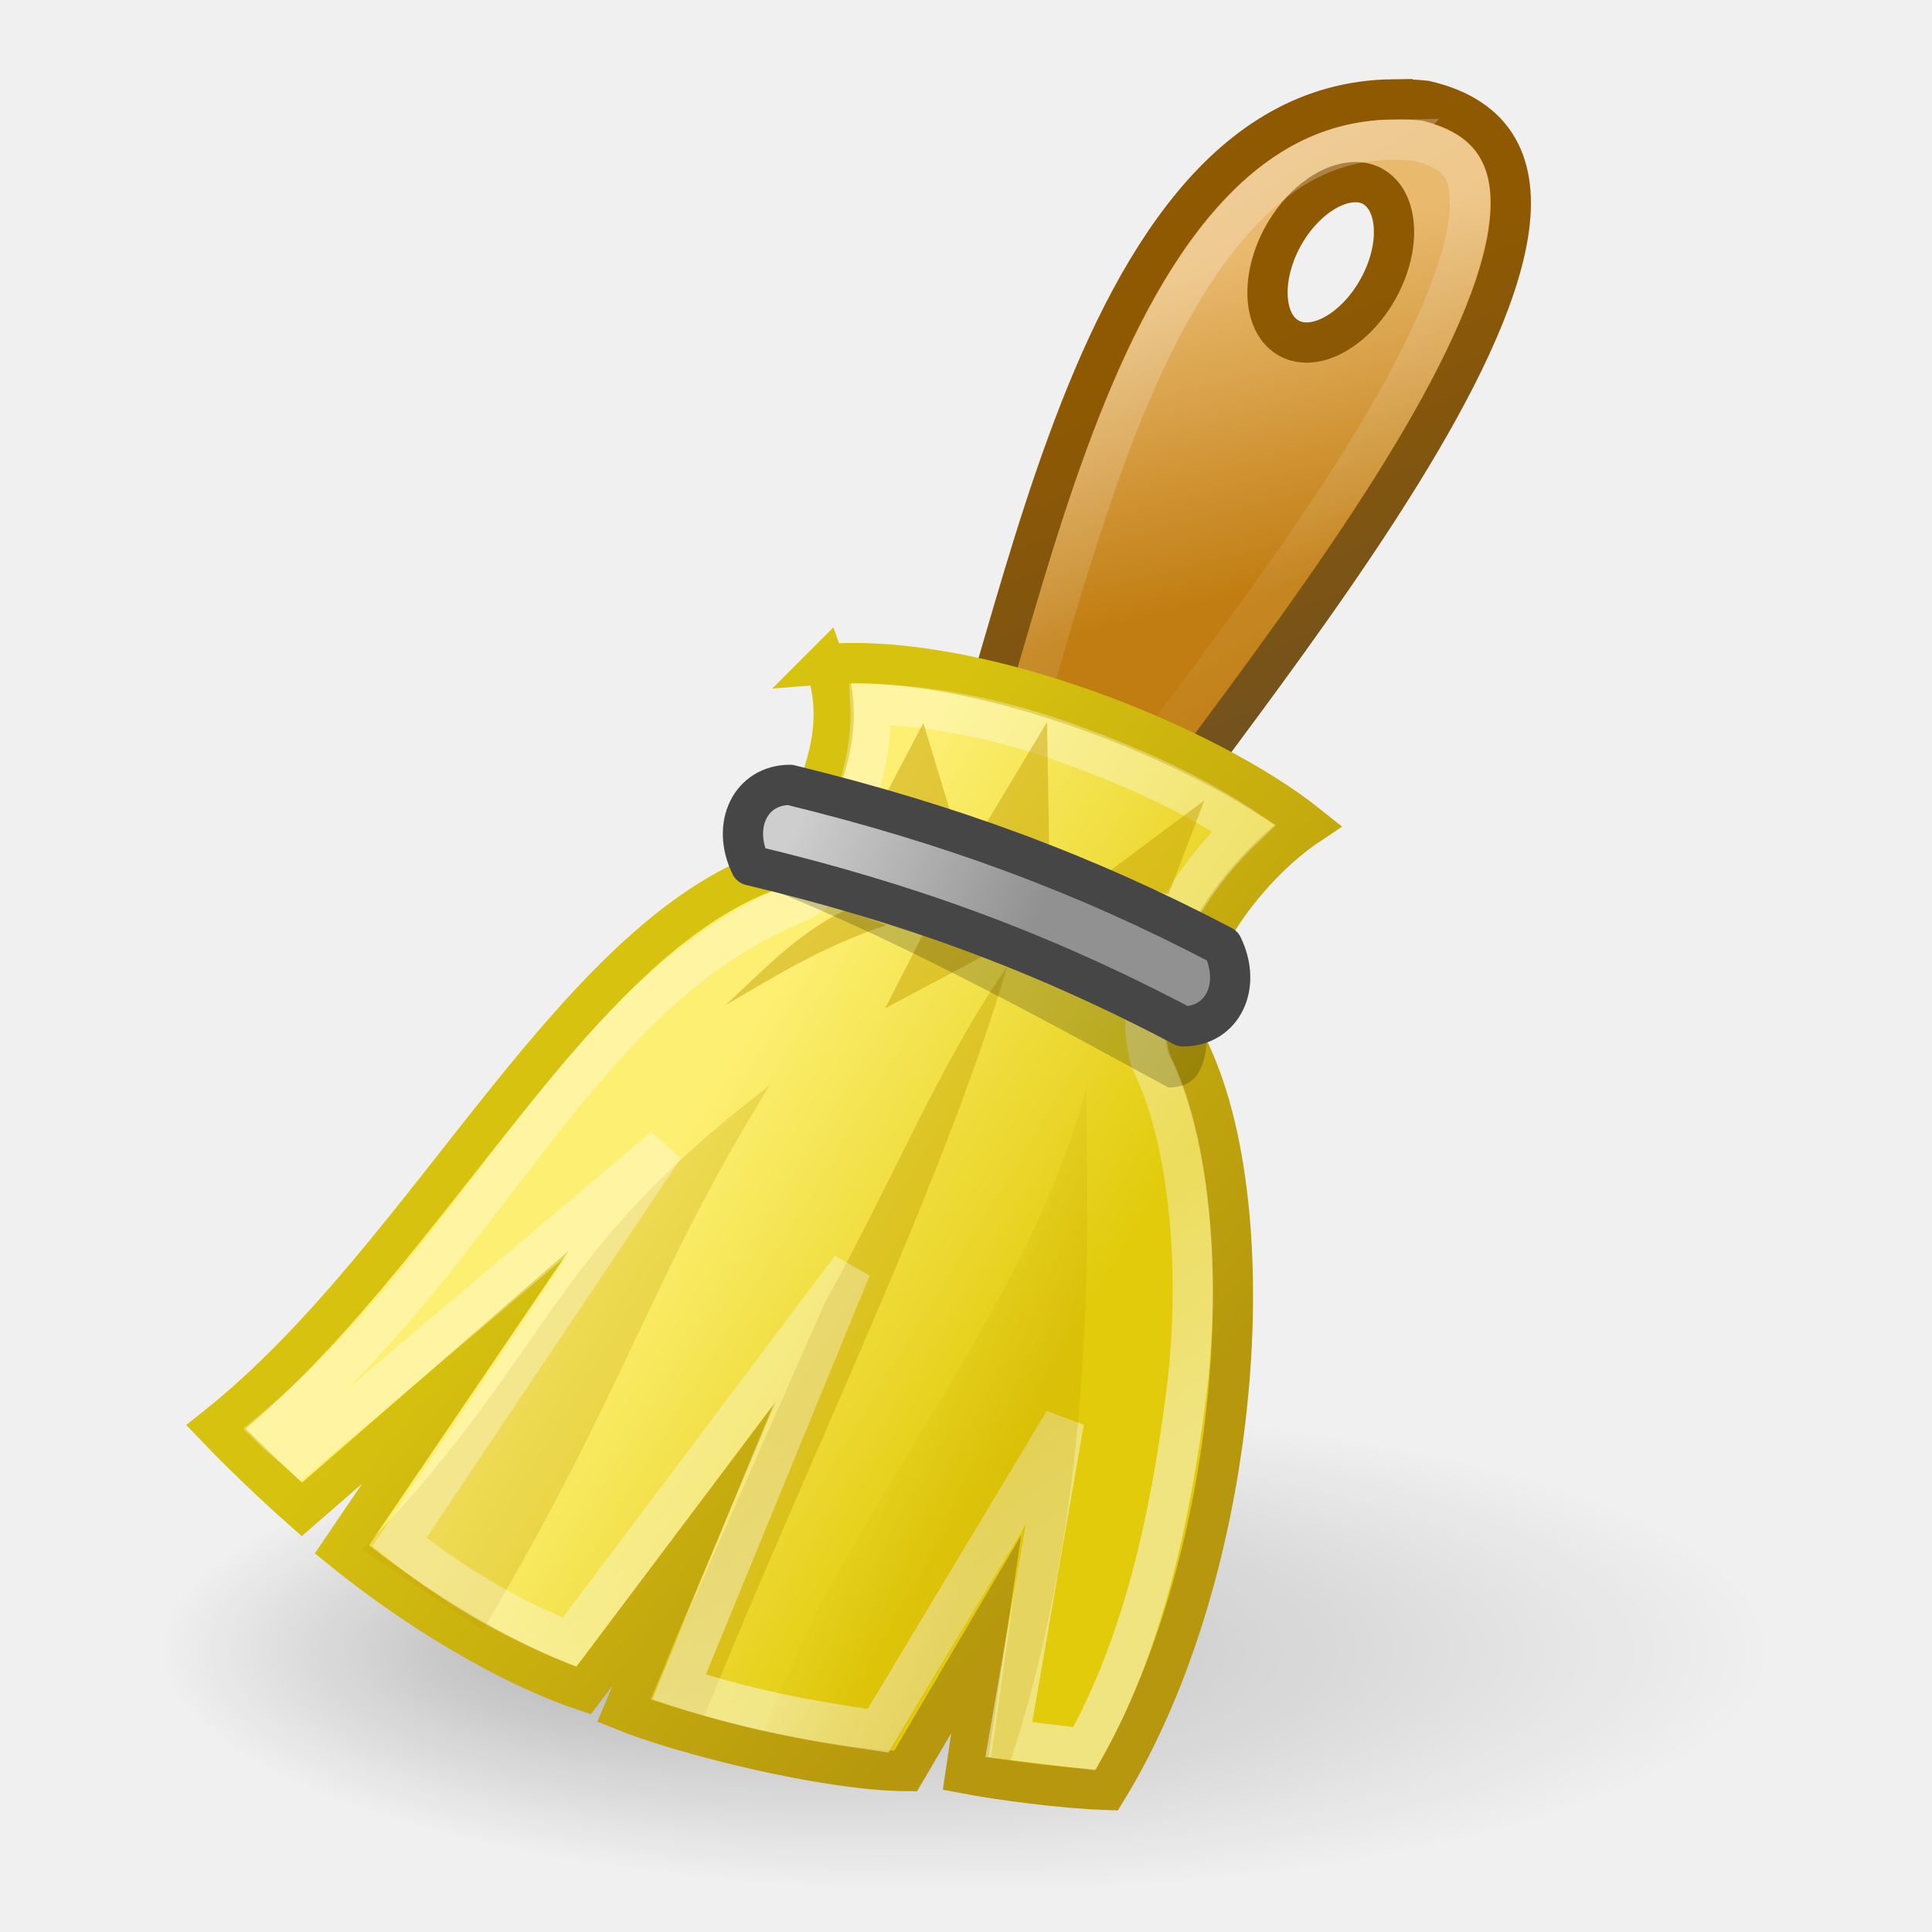
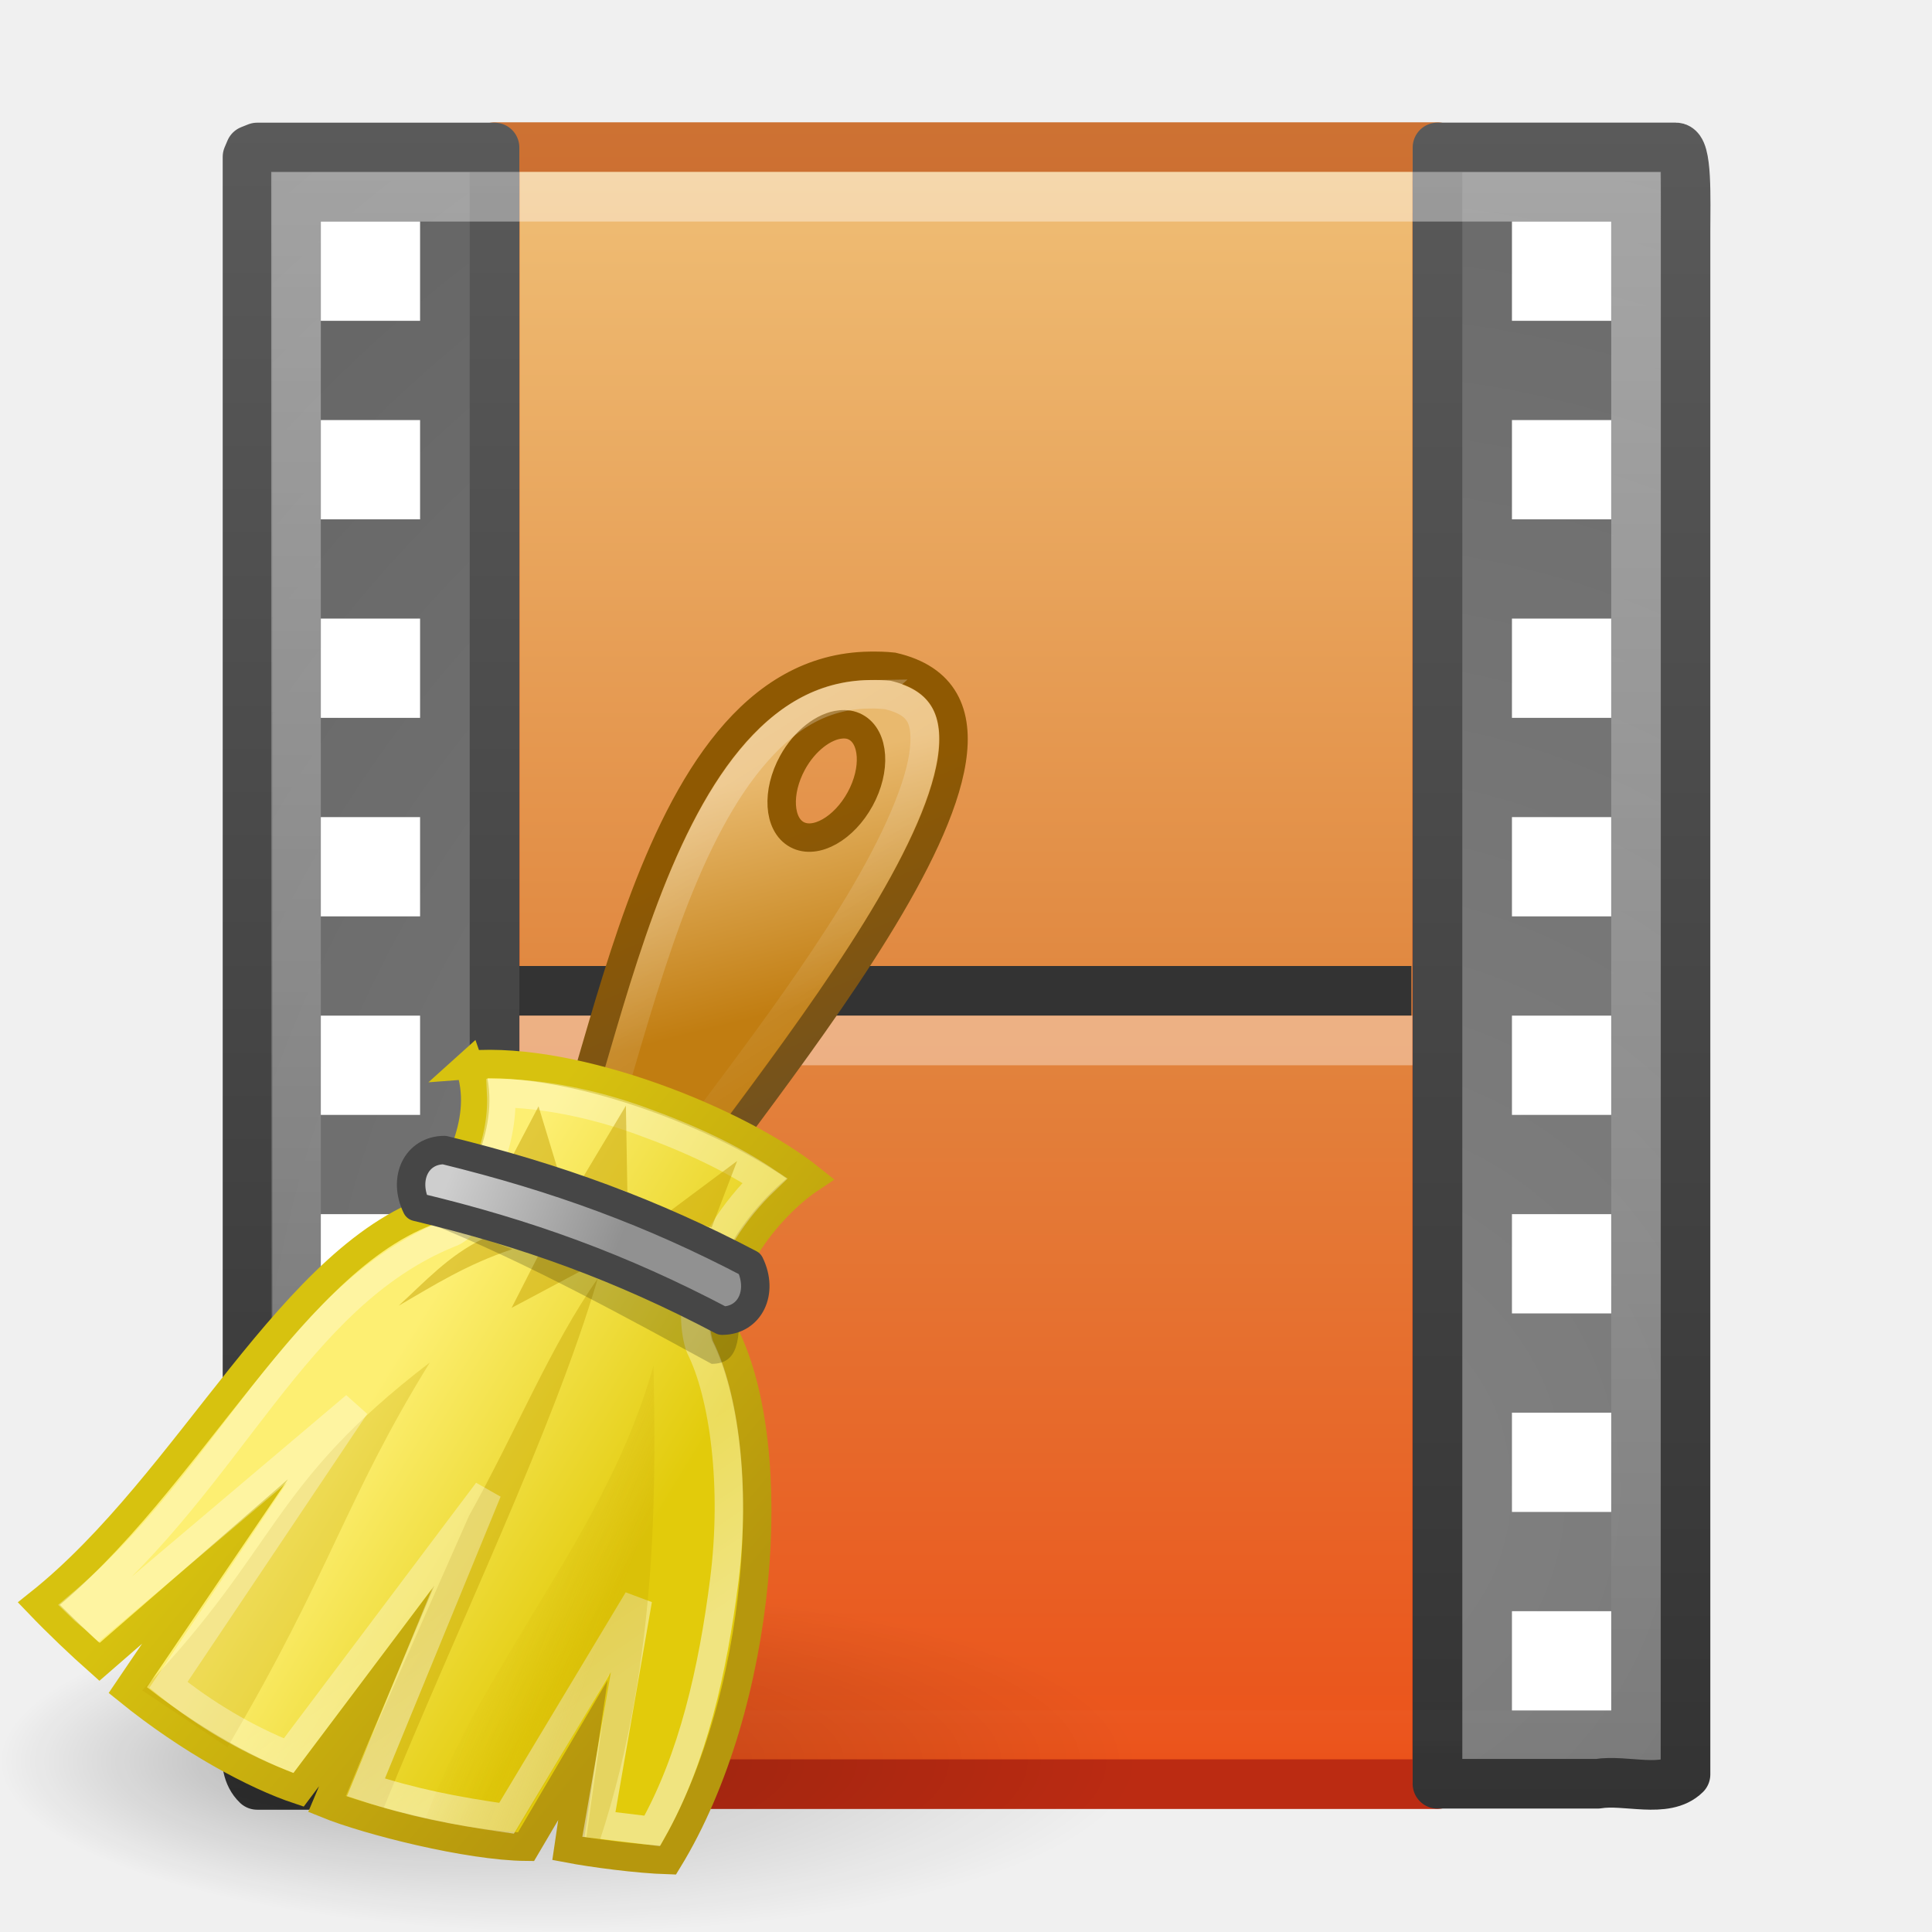
- <svg xmlns="http://www.w3.org/2000/svg" id="svg2437" height="48" width="48" version="1.1">
+ <svg xmlns="http://www.w3.org/2000/svg" xmlns:xlink="http://www.w3.org/1999/xlink" id="svg2437" height="48" width="48" version="1.1">
  <defs id="defs2439">
-     <radialGradient id="radialGradient6025" fx="28.603" gradientUnits="userSpaceOnUse" cy="69" cx="38" gradientTransform="matrix(1 0 0 .45 0 37.95)" r="20">
+     <radialGradient id="radialGradient6025" fx="28.603" gradientUnits="userSpaceOnUse" cy="69" cx="38" gradientTransform="matrix(1,0,0,0.45,0,37.95)" r="20">
      <stop id="stop6021" offset="0" />
      <stop id="stop6023" style="stop-opacity:0" offset="1" />
    </radialGradient>
-     <linearGradient id="linearGradient6002" y2="18" gradientUnits="userSpaceOnUse" x2="34" gradientTransform="translate(-2)" y1="9.241" x1="30.325">
+     <linearGradient id="linearGradient6002" y2="18" gradientUnits="userSpaceOnUse" x2="34" gradientTransform="translate(-2,0)" y1="9.241" x1="30.325">
      <stop id="stop5998" style="stop-color:#8f5902" offset="0" />
      <stop id="stop6000" style="stop-color:#73521e" offset="1" />
    </linearGradient>
-     <linearGradient id="linearGradient5964" y2="8" gradientUnits="userSpaceOnUse" x2="26" gradientTransform="translate(-2)" y1="16" x1="28">
+     <linearGradient id="linearGradient5964" y2="8" gradientUnits="userSpaceOnUse" x2="26" gradientTransform="translate(-2,0)" y1="16" x1="28">
      <stop id="stop5960" style="stop-color:#c17d11" offset="0" />
      <stop id="stop5962" style="stop-color:#e9b96e" offset="1" />
    </linearGradient>
    <linearGradient id="linearGradient5994" y2="16.686" gradientUnits="userSpaceOnUse" x2="33.447" y1="8" x1="28">
      <stop id="stop5986" style="stop-color:#fff" offset="0" />
      <stop id="stop5988" style="stop-color:#fff;stop-opacity:.134" offset="1" />
    </linearGradient>
-     <linearGradient id="linearGradient5993" y2="37.846" gradientUnits="userSpaceOnUse" x2="29.494" gradientTransform="translate(-2)" y1="27.447" x1="17.032">
+     <linearGradient id="linearGradient5993" y2="37.846" gradientUnits="userSpaceOnUse" x2="29.494" gradientTransform="translate(-2,0)" y1="27.447" x1="17.032">
      <stop id="stop5989" style="stop-color:#d7c20f" offset="0" />
      <stop id="stop5991" style="stop-color:#b6970d" offset="1" />
    </linearGradient>
-     <linearGradient id="linearGradient5972" y2="30.743" gradientUnits="userSpaceOnUse" x2="30.208" gradientTransform="translate(-2)" y1="25.061" x1="20.934">
+     <linearGradient id="linearGradient5972" y2="30.743" gradientUnits="userSpaceOnUse" x2="30.208" gradientTransform="translate(-2,0)" y1="25.061" x1="20.934">
      <stop id="stop5968" style="stop-color:#fdef72" offset="0" />
      <stop id="stop5970" style="stop-color:#e2cb0b" offset="1" />
    </linearGradient>
-     <linearGradient id="linearGradient5973" y2="37.029" gradientUnits="userSpaceOnUse" x2="18.986" gradientTransform="translate(-2)" y1="41.956" x1="22.32">
+     <linearGradient id="linearGradient5973" y2="37.029" gradientUnits="userSpaceOnUse" x2="18.986" gradientTransform="translate(-2,0)" y1="41.956" x1="22.32">
      <stop id="stop5983" style="stop-color:#fff" offset="0" />
      <stop id="stop5985" style="stop-color:#fff;stop-opacity:.694" offset="1" />
    </linearGradient>
-     <linearGradient id="linearGradient6005" y2="34.728" gradientUnits="userSpaceOnUse" x2="23.489" gradientTransform="translate(-2)" y1="36.218" x1="27.355">
+     <linearGradient id="linearGradient6005" y2="34.728" gradientUnits="userSpaceOnUse" x2="23.489" gradientTransform="translate(-2,0)" y1="36.218" x1="27.355">
      <stop id="stop6001" style="stop-color:#c4a000" offset="0" />
      <stop id="stop6003" style="stop-color:#c4a000;stop-opacity:0" offset="1" />
    </linearGradient>
-     <linearGradient id="linearGradient5980-761" y2="20.619" gradientUnits="userSpaceOnUse" x2="21.591" gradientTransform="matrix(.97682 0 0 1 -1.3747 0)" y1="23.146" x1="27.652">
+     <linearGradient id="linearGradient5980-761" y2="20.619" gradientUnits="userSpaceOnUse" x2="21.591" gradientTransform="matrix(0.97682,0,0,1,-1.3747,0)" y1="23.146" x1="27.652">
      <stop id="stop2473" style="stop-color:#919191" offset="0" />
      <stop id="stop2475" style="stop-color:#cecece" offset="1" />
    </linearGradient>
+     <linearGradient id="linearGradient3333" y2="609.51" gradientUnits="userSpaceOnUse" x2="302.86" gradientTransform="matrix(0.067325,0,0,0.0147,-0.34114,37.04)" y1="366.65" x1="302.86">
+       <stop id="stop5050" style="stop-opacity:0" offset="0" />
+       <stop id="stop5056" offset=".5" />
+       <stop id="stop5052" style="stop-opacity:0" offset="1" />
+     </linearGradient>
+     <radialGradient id="radialGradient3330" xlink:href="#linearGradient5060" gradientUnits="userSpaceOnUse" cy="486.65" cx="605.71" gradientTransform="matrix(-0.02304,0,0,0.0147,21.623,37.04)" r="117.14" />
+     <linearGradient id="linearGradient5060">
+       <stop id="stop5062" offset="0" />
+       <stop id="stop5064" style="stop-opacity:0" offset="1" />
+     </linearGradient>
+     <radialGradient id="radialGradient3327" xlink:href="#linearGradient5060" gradientUnits="userSpaceOnUse" cy="486.65" cx="605.71" gradientTransform="matrix(0.02304,0,0,0.0147,26.361,37.04)" r="117.14" />
+     <linearGradient id="linearGradient3093">
+       <stop id="stop3095" offset="0" />
+       <stop id="stop3097" style="stop-opacity:0" offset="1" />
+     </linearGradient>
+     <linearGradient id="linearGradient3322" y2="47.013" gradientUnits="userSpaceOnUse" x2="25.132" gradientTransform="matrix(1,0,0,0.95617,-1.0065e-7,-1.9149)" y1="0.985" x1="25.132">
+       <stop id="stop3602" style="stop-color:#f4f4f4" offset="0" />
+       <stop id="stop3604" style="stop-color:#dbdbdb" offset="1" />
+     </linearGradient>
+     <linearGradient id="linearGradient3324" y2="2.906" gradientUnits="userSpaceOnUse" x2="-51.786" gradientTransform="matrix(0.8075,0,0,0.89483,59.41,-2.9806)" y1="50.786" x1="-51.786">
+       <stop id="stop3106" style="stop-color:#aaa" offset="0" />
+       <stop id="stop3108" style="stop-color:#c8c8c8" offset="1" />
+     </linearGradient>
+     <radialGradient id="radialGradient3319" gradientUnits="userSpaceOnUse" cy="112.3" cx="102" gradientTransform="matrix(0.3617,0,0,-0.39078,0.85106,47.517)" r="139.56">
+       <stop id="stop41" style="stop-color:#b7b8b9" offset="0" />
+       <stop id="stop47" style="stop-color:#ececec" offset=".189" />
+       <stop id="stop49" style="stop-color:#fafafa;stop-opacity:0" offset=".257" />
+       <stop id="stop51" style="stop-color:#fff;stop-opacity:0" offset=".301" />
+       <stop id="stop53" style="stop-color:#fafafa;stop-opacity:0" offset=".531" />
+       <stop id="stop55" style="stop-color:#ebecec;stop-opacity:0" offset=".845" />
+       <stop id="stop57" style="stop-color:#e1e2e3;stop-opacity:0" offset="1" />
+     </radialGradient>
+     <linearGradient id="linearGradient3316" y2="46.017" gradientUnits="userSpaceOnUse" x2="24" gradientTransform="matrix(1,0,0,0.97778,0,-0.96667)" y1="2" x1="24">
+       <stop id="stop3213" style="stop-color:#fff" offset="0" />
+       <stop id="stop3215" style="stop-color:#fff;stop-opacity:0" offset="1" />
+     </linearGradient>
+     <filter color-interpolation-filters="sRGB" id="filter3212" y="-0.164" width="1.297" x="-0.148" height="1.329">
+       <feGaussianBlur id="feGaussianBlur3214" stdDeviation="0.774" />
+     </filter>
+     <linearGradient id="linearGradient3312" y2="5.457" gradientUnits="userSpaceOnUse" x2="36.358" gradientTransform="matrix(0.9977,0,0,1.0407,0.1638,-1.1058)" y1="8.059" x1="32.892">
+       <stop id="stop8591" style="stop-color:#fefefe" offset="0" />
+       <stop id="stop8593" style="stop-color:#cbcbcb" offset="1" />
+     </linearGradient>
+     <linearGradient y2="5.457" x2="36.358" y1="8.059" x1="32.892" gradientTransform="matrix(0.9977,0,0,1.0407,0.1638,-1.1058)" gradientUnits="userSpaceOnUse" id="linearGradient3130" xlink:href="#linearGradient3312" />
+     <linearGradient xlink:href="#linearGradient3049" id="linearGradient3677" gradientUnits="userSpaceOnUse" gradientTransform="matrix(1.6465,0,0,1.5556,-54.55724,-5.001345)" x1="12.872" y1="0.621" x2="12.872" y2="22.487" />
+     <linearGradient id="linearGradient3049" y2="22.487" gradientUnits="userSpaceOnUse" x2="12.872" gradientTransform="matrix(1.6465,0,0,1.5556,-2.2509,1.0176)" y1="0.621" x1="12.872">
+       <stop id="stop3618" style="stop-color:#f0c178" offset="0" />
+       <stop id="stop3270" style="stop-color:#e18941" offset=".5" />
+       <stop id="stop3620" style="stop-color:#ec4f18" offset="1" />
+     </linearGradient>
+     <linearGradient xlink:href="#linearGradient3051" id="linearGradient3679" gradientUnits="userSpaceOnUse" gradientTransform="translate(-52.30634,-6.018945)" x1="12.248" y1="34.993" x2="12.248" y2="2" />
+     <linearGradient id="linearGradient3051" y2="2" gradientUnits="userSpaceOnUse" x2="12.248" y1="34.993" x1="12.248">
+       <stop id="stop3624" style="stop-color:#bb2b12" offset="0" />
+       <stop id="stop3626" style="stop-color:#cd7233" offset="1" />
+     </linearGradient>
+     <radialGradient xlink:href="#linearGradient259" id="radialGradient3681" gradientUnits="userSpaceOnUse" gradientTransform="matrix(0.79794,0,0,0.83941,-54.26954,-6.451435)" cx="33.967" cy="35.737" r="86.708" />
+     <linearGradient id="linearGradient259">
+       <stop id="stop260" style="stop-color:#828282" offset="0" />
+       <stop id="stop261" style="stop-color:#434343" offset="1" />
+     </linearGradient>
+     <linearGradient xlink:href="#linearGradient3582" id="linearGradient3683" gradientUnits="userSpaceOnUse" gradientTransform="translate(-52.30634,-6.018945)" x1="6" y1="36" x2="6" y2="1.985" />
+     <linearGradient id="linearGradient3582">
+       <stop id="stop3584" style="stop-color:#333" offset="0" />
+       <stop id="stop3586" style="stop-color:#5a5a5a" offset="1" />
+     </linearGradient>
+     <radialGradient xlink:href="#linearGradient259" id="radialGradient3685" gradientUnits="userSpaceOnUse" gradientTransform="matrix(0.79799,0,0,0.83887,-54.27004,-6.450005)" cx="33.967" cy="35.737" r="86.708" />
+     <linearGradient id="linearGradient3719">
+       <stop id="stop3721" style="stop-color:#828282" offset="0" />
+       <stop id="stop3723" style="stop-color:#434343" offset="1" />
+     </linearGradient>
+     <linearGradient xlink:href="#linearGradient3582" id="linearGradient3687" gradientUnits="userSpaceOnUse" gradientTransform="translate(-52.30634,-6.018945)" x1="33" y1="36.015" x2="33" y2="2" />
+     <linearGradient id="linearGradient3726">
+       <stop id="stop3728" style="stop-color:#333" offset="0" />
+       <stop id="stop3730" style="stop-color:#5a5a5a" offset="1" />
+     </linearGradient>
+     <linearGradient xlink:href="#linearGradient3027" id="linearGradient3689" gradientUnits="userSpaceOnUse" gradientTransform="translate(-52.30634,-6.018945)" x1="16.723" y1="3" x2="16.723" y2="35.055" />
+     <linearGradient id="linearGradient3027" y2="35.055" gradientUnits="userSpaceOnUse" x2="16.723" y1="3" x1="16.723">
+       <stop id="stop3463" style="stop-color:#fff" offset="0" />
+       <stop id="stop3465" style="stop-color:#fff;stop-opacity:0" offset="1" />
+     </linearGradient>
  </defs>
-   <g id="layer1">
-     <path id="path6017" style="opacity:.25;fill:url(#radialGradient6025)" d="m58 69a20 9 0 1 1 -40 0 20 9 0 1 1 40 0z" transform="matrix(1 0 0 .66667 -14 -5)" />
-     <path id="path5371" style="fill-rule:evenodd;stroke:url(#linearGradient6002);stroke-width:1px;fill:url(#linearGradient5964)" d="m34.594 2.469c-8.203 0.106-9.397 16.248-11.75 19.156l4 1.438c2.632-4.372 15.756-18.908 8.562-20.562-0.279-0.031-0.548-0.035-0.812-0.031zm-1.031 2.062c0.194-0.019 0.368 0.006 0.531 0.094 0.653 0.352 0.724 1.495 0.156 2.531-0.567 1.036-1.566 1.602-2.219 1.25-0.654-0.352-0.724-1.495-0.157-2.531 0.426-0.777 1.107-1.288 1.687-1.344z" />
-     <path id="path5992" style="opacity:.267;stroke:url(#linearGradient5994);stroke-width:1px;fill:none" d="m36.594 3.469c-1.722 0.022-3.008 0.856-4.188 2.281-1.18 1.425-2.148 3.442-2.938 5.594-0.789 2.152-1.424 4.434-2 6.375-0.4 1.347-0.77 2.406-1.219 3.344l2.188 0.781c1.619-2.496 5.039-6.591 7.531-10.625 1.326-2.146 2.284-4.178 2.5-5.562 0.108-0.692 0.045-1.173-0.125-1.468-0.165-0.286-0.464-0.525-1.125-0.688-0.2-0.019-0.401-0.034-0.625-0.031z" transform="translate(-2)" />
-     <path id="path5367" style="fill-rule:evenodd;stroke:url(#linearGradient5993);stroke-miterlimit:20;fill:url(#linearGradient5972)" d="m20.5 16.5c0.71 2.003-0.541 3.738-1 5-5.192 1.546-8.787 9.704-14.133 13.954 0.668 0.697 1.453 1.444 2.133 2.046l4.062-3.531-3.068 4.525c2.209 1.791 4.505 3.007 6.005 3.507l2.75-3.656-1.75 4.156c1.452 0.589 4.985 1.482 7 1.5l2.004-3.402-0.513 3.465c0.83 0.158 2.438 0.374 3.509 0.406 3.362-5.5 4-14.469 2-18.469-0.5-2 1.5-4.5 3-5.5-2.5-2-8.206-4.304-12-4z" />
-     <path id="path5975" style="opacity:.267;fill:#c4a000;fill-rule:evenodd" d="m9 38.5c4.816-5.011 4.465-7.204 10.116-11.528-2.982 4.829-3.466 7.34-7.116 13.528l-3-2z" />
-     <path id="path5979" style="opacity:.416;fill:#c4a000;fill-rule:evenodd" d="m16.15 42.202 4.346-9.84c1.665-2.984 2.86-5.97 4.529-8.347-1.602 5.418-4.891 12.122-7.531 18.625l-1.344-0.438z" />
-     <path id="path6014" style="opacity:.478;stroke:url(#linearGradient5973);stroke-width:1px;fill:none" d="m21.625 17.5c0.097 1.915-0.923 3.53-1.219 4.344-0.104 0.285-0.335 0.504-0.625 0.594-5.453 2.235-7.63 8.574-12.995 13.086 0.202 0.2 0.492 0.417 0.695 0.608l9.019-7.632-6.577 9.81c1.27 1.028 2.722 1.885 4.227 2.489l6.994-9.299-4.274 10.412c1.595 0.525 3.098 0.827 4.945 1.088l4.619-7.688-1.371 7.907 1.875 0.226c1.433-2.535 2.132-5.667 2.531-8.789 0.424-3.319-0.005-6.541-0.844-8.219-0.027-0.06-0.048-0.123-0.062-0.188-0.347-1.387 0.169-2.746 0.875-3.875 0.427-0.683 0.93-1.291 1.465-1.802-1.172-0.781-2.587-1.459-4.372-2.103-1.762-0.637-3.498-0.95-4.906-0.969z" />
-     <path id="path5977" style="opacity:.247;fill:url(#linearGradient6005);fill-rule:evenodd" d="m18.969 43c2.178-5.752 6.396-10.069 8.017-15.935 0.052 3.662 0.25 10.204-1.892 16.717-0.32 0.002-0.174-0.111-0.47-0.119l0.801-5.724-3.281 5.554c-2.191-0.157-1.294 0.032-3.174-0.493z" />
-     <path id="path5995" style="opacity:.482;fill:#c4a000;fill-rule:evenodd" d="m21.003 22.61c-1.252 0.616-2.062 1.527-2.983 2.364 1.226-0.709 2.379-1.449 4-1.989l-1.016-0.376z" />
-     <path id="path5997" style="opacity:.482;fill:#c4a000;fill-rule:evenodd" d="m23.009 23.061-1.016 1.989 2.981-1.588-1.964-0.4z" />
-     <path id="path6007" style="opacity:.482;fill:#c4a000;fill-rule:evenodd" d="m22.94 17.961-0.895 1.707 1.566 0.502-0.671-2.209z" />
-     <path id="path6009" style="opacity:.482;fill:#c4a000;fill-rule:evenodd" d="m29.923 19.885-2.46 1.835 1.566 0.502 0.895-2.337z" />
-     <path id="path6011" style="opacity:.482;fill:#c4a000;fill-rule:evenodd" d="m26.013 17.939-1.514 2.525 1.566 0.502-0.052-3.027z" />
-     <path id="path6013" style="opacity:.2;fill-rule:evenodd" d="m18.968 22.025c-0.567-2.966 9.333 2.153 11.037 2.994-0.006 1.079 0 2-0.977 2-2.567-1.393-6.535-3.605-10.06-4.994z" />
-     <path id="path5373" style="stroke-linejoin:round;fill-rule:evenodd;stroke:#464646;stroke-width:1px;fill:url(#linearGradient5980-761)" d="m18.65 21.5c-0.488-1 0-2 0.977-2 3.991 0.975 7.325 2.206 10.745 4 0.488 1 0 2-0.977 2-3.534-1.864-6.867-3.075-10.745-4z" />
+   <g id="g3652" transform="matrix(1.233055,0,0,1.233055,66.30159,7.993805)">
+     <rect id="rect2909" style="fill:#ffffff" height="2" width="2" y="1.981" x="-23.306" />
+     <rect id="rect3457" style="fill:url(#linearGradient3677);stroke:url(#linearGradient3679);stroke-linejoin:round" rx="0" ry="0" height="32.985" width="18.986" y="-3.519" x="-43.799" />
+     <path id="path3460" style="fill:none;stroke:#333333;stroke-linecap:square;stroke-linejoin:round" d="m -42.835,13.481 h 17.003" />
+     <path id="path3360" style="opacity:0.366;fill:none;stroke:#ffffff;stroke-linecap:square;stroke-linejoin:round;display:block" d="m -42.806,14.481 h 16.995" />
+     <path id="path3385" style="fill:url(#radialGradient3681);stroke:url(#linearGradient3683);stroke-linejoin:round;display:block" d="M -43.806,-3.511 V 29.481 h -4.782 c -0.409,-0.391 -0.098,-1.166 -0.195,-1.719 V -3.322 l 0.057,-0.134 0.138,-0.055 h 4.782 z" />
+     <rect id="rect3480" style="fill:#ffffff" height="2" width="2" y="-2.019" x="-47.306" />
+     <path id="rect15391" style="fill:url(#radialGradient3685);stroke:url(#linearGradient3687);stroke-linejoin:round;display:block" d="M -24.806,29.459 V -3.512 h 4.802 c 0.236,0 0.195,1.036 0.195,1.718 0,10.354 2e-6,20.709 2e-6,31.063 -0.403,0.397 -1.202,0.095 -1.772,0.189 h -3.226 z" />
+     <rect id="rect2689" style="opacity:0.4;fill:none;stroke:url(#linearGradient3689);stroke-linecap:square" rx="0" ry="0" height="31" width="27" y="-2.519" x="-47.806" />
+     <rect id="rect2893" style="fill:#ffffff" height="2" width="2" y="1.981" x="-47.306" />
+     <rect id="rect2895" style="fill:#ffffff" height="2" width="2" y="5.981" x="-47.306" />
+     <rect id="rect2897" style="fill:#ffffff" height="2" width="2" y="9.981" x="-47.306" />
+     <rect id="rect2899" style="fill:#ffffff" height="2" width="2" y="13.981" x="-47.306" />
+     <rect id="rect2901" style="fill:#ffffff" height="2" width="2" y="17.981" x="-47.306" />
+     <rect id="rect2903" style="fill:#ffffff" height="2" width="2" y="21.981" x="-47.306" />
+     <rect id="rect2905" style="fill:#ffffff" height="2" width="2" y="25.981" x="-47.306" />
+     <rect x="-23.306" y="-2.019" width="2" height="2" style="fill:#ffffff" id="rect3636" />
+     <rect x="-23.306" y="1.981" width="2" height="2" style="fill:#ffffff" id="rect3638" />
+     <rect x="-23.306" y="5.981" width="2" height="2" style="fill:#ffffff" id="rect3640" />
+     <rect x="-23.306" y="9.981" width="2" height="2" style="fill:#ffffff" id="rect3642" />
+     <rect x="-23.306" y="13.981" width="2" height="2" style="fill:#ffffff" id="rect3644" />
+     <rect x="-23.306" y="17.981" width="2" height="2" style="fill:#ffffff" id="rect3646" />
+     <rect x="-23.306" y="21.981" width="2" height="2" style="fill:#ffffff" id="rect3648" />
+     <rect x="-23.306" y="25.981" width="2" height="2" style="fill:#ffffff" id="rect3650" />
+   </g>
+   <g id="layer1" transform="matrix(0.706425,0,0,0.706425,-2.8257,14.79784)">
+     <path id="path6017" style="opacity:0.25;fill:url(#radialGradient6025)" d="m 58,69 a 20,9 0 1 1 -40,0 20,9 0 1 1 40,0 z" transform="matrix(1,0,0,0.66667,-14,-5)" />
+     <path id="path5371" style="fill:url(#linearGradient5964);fill-rule:evenodd;stroke:url(#linearGradient6002);stroke-width:1px" d="m 34.594,2.469 c -8.203,0.106 -9.397,16.248 -11.75,19.156 l 4,1.438 C 29.476,18.69 42.6,4.154 35.406,2.5 35.127,2.469 34.858,2.466 34.594,2.469 z m -1.031,2.062 c 0.194,-0.019 0.368,0.006 0.531,0.094 0.653,0.352 0.724,1.495 0.156,2.531 -0.567,1.036 -1.566,1.602 -2.219,1.25 -0.654,-0.352 -0.724,-1.495 -0.157,-2.531 0.426,-0.777 1.107,-1.288 1.687,-1.344 z" />
+     <path id="path5992" style="opacity:0.267;fill:none;stroke:url(#linearGradient5994);stroke-width:1px" d="m 36.594,3.469 c -1.722,0.022 -3.008,0.856 -4.188,2.281 -1.18,1.425 -2.148,3.442 -2.938,5.594 -0.789,2.152 -1.424,4.434 -2,6.375 -0.4,1.347 -0.77,2.406 -1.219,3.344 l 2.188,0.781 c 1.619,-2.496 5.039,-6.591 7.531,-10.625 1.326,-2.146 2.284,-4.178 2.5,-5.562 0.108,-0.692 0.045,-1.173 -0.125,-1.468 -0.165,-0.286 -0.464,-0.525 -1.125,-0.688 -0.2,-0.019 -0.401,-0.034 -0.625,-0.031 z" transform="translate(-2,0)" />
+     <path id="path5367" style="fill:url(#linearGradient5972);fill-rule:evenodd;stroke:url(#linearGradient5993);stroke-miterlimit:20" d="m 20.5,16.5 c 0.71,2.003 -0.541,3.738 -1,5 -5.192,1.546 -8.787,9.704 -14.133,13.954 0.668,0.697 1.453,1.444 2.133,2.046 l 4.062,-3.531 -3.068,4.525 c 2.209,1.791 4.505,3.007 6.005,3.507 l 2.75,-3.656 -1.75,4.156 c 1.452,0.589 4.985,1.482 7,1.5 l 2.004,-3.402 -0.513,3.465 c 0.83,0.158 2.438,0.374 3.509,0.406 3.362,-5.5 4,-14.469 2,-18.469 -0.5,-2 1.5,-4.5 3,-5.5 -2.5,-2 -8.206,-4.304 -12,-4 z" />
+     <path id="path5975" style="opacity:0.267;fill:#c4a000;fill-rule:evenodd" d="M 9,38.5 C 13.816,33.489 13.465,31.296 19.116,26.972 16.134,31.801 15.65,34.312 12,40.5 l -3,-2 z" />
+     <path id="path5979" style="opacity:0.416;fill:#c4a000;fill-rule:evenodd" d="m 16.15,42.202 4.346,-9.84 c 1.665,-2.984 2.86,-5.97 4.529,-8.347 -1.602,5.418 -4.891,12.122 -7.531,18.625 L 16.15,42.202 z" />
+     <path id="path6014" style="opacity:0.478;fill:none;stroke:url(#linearGradient5973);stroke-width:1px" d="m 21.625,17.5 c 0.097,1.915 -0.923,3.53 -1.219,4.344 -0.104,0.285 -0.335,0.504 -0.625,0.594 -5.453,2.235 -7.63,8.574 -12.995,13.086 0.202,0.2 0.492,0.417 0.695,0.608 l 9.019,-7.632 -6.577,9.81 c 1.27,1.028 2.722,1.885 4.227,2.489 l 6.994,-9.299 -4.274,10.412 c 1.595,0.525 3.098,0.827 4.945,1.088 l 4.619,-7.688 -1.371,7.907 1.875,0.226 c 1.433,-2.535 2.132,-5.667 2.531,-8.789 0.424,-3.319 -0.005,-6.541 -0.844,-8.219 -0.027,-0.06 -0.048,-0.123 -0.062,-0.188 -0.347,-1.387 0.169,-2.746 0.875,-3.875 0.427,-0.683 0.93,-1.291 1.465,-1.802 -1.172,-0.781 -2.587,-1.459 -4.372,-2.103 -1.762,-0.637 -3.498,-0.95 -4.906,-0.969 z" />
+     <path id="path5977" style="opacity:0.247;fill:url(#linearGradient6005);fill-rule:evenodd" d="m 18.969,43 c 2.178,-5.752 6.396,-10.069 8.017,-15.935 0.052,3.662 0.25,10.204 -1.892,16.717 -0.32,0.002 -0.174,-0.111 -0.47,-0.119 l 0.801,-5.724 -3.281,5.554 c -2.191,-0.157 -1.294,0.032 -3.174,-0.493 z" />
+     <path id="path5995" style="opacity:0.482;fill:#c4a000;fill-rule:evenodd" d="m 21.003,22.61 c -1.252,0.616 -2.062,1.527 -2.983,2.364 1.226,-0.709 2.379,-1.449 4,-1.989 L 21.003,22.61 z" />
+     <path id="path5997" style="opacity:0.482;fill:#c4a000;fill-rule:evenodd" d="m 23.009,23.061 -1.016,1.989 2.981,-1.588 -1.964,-0.4 z" />
+     <path id="path6007" style="opacity:0.482;fill:#c4a000;fill-rule:evenodd" d="m 22.94,17.961 -0.895,1.707 1.566,0.502 -0.671,-2.209 z" />
+     <path id="path6009" style="opacity:0.482;fill:#c4a000;fill-rule:evenodd" d="m 29.923,19.885 -2.46,1.835 1.566,0.502 0.895,-2.337 z" />
+     <path id="path6011" style="opacity:0.482;fill:#c4a000;fill-rule:evenodd" d="m 26.013,17.939 -1.514,2.525 1.566,0.502 -0.052,-3.027 z" />
+     <path id="path6013" style="opacity:0.2;fill-rule:evenodd" d="m 18.968,22.025 c -0.567,-2.966 9.333,2.153 11.037,2.994 -0.006,1.079 0,2 -0.977,2 -2.567,-1.393 -6.535,-3.605 -10.06,-4.994 z" />
+     <path id="path5373" style="fill:url(#linearGradient5980-761);fill-rule:evenodd;stroke:#464646;stroke-width:1px;stroke-linejoin:round" d="m 18.65,21.5 c -0.488,-1 0,-2 0.977,-2 3.991,0.975 7.325,2.206 10.745,4 0.488,1 0,2 -0.977,2 -3.534,-1.864 -6.867,-3.075 -10.745,-4 z" />
  </g>
</svg>
